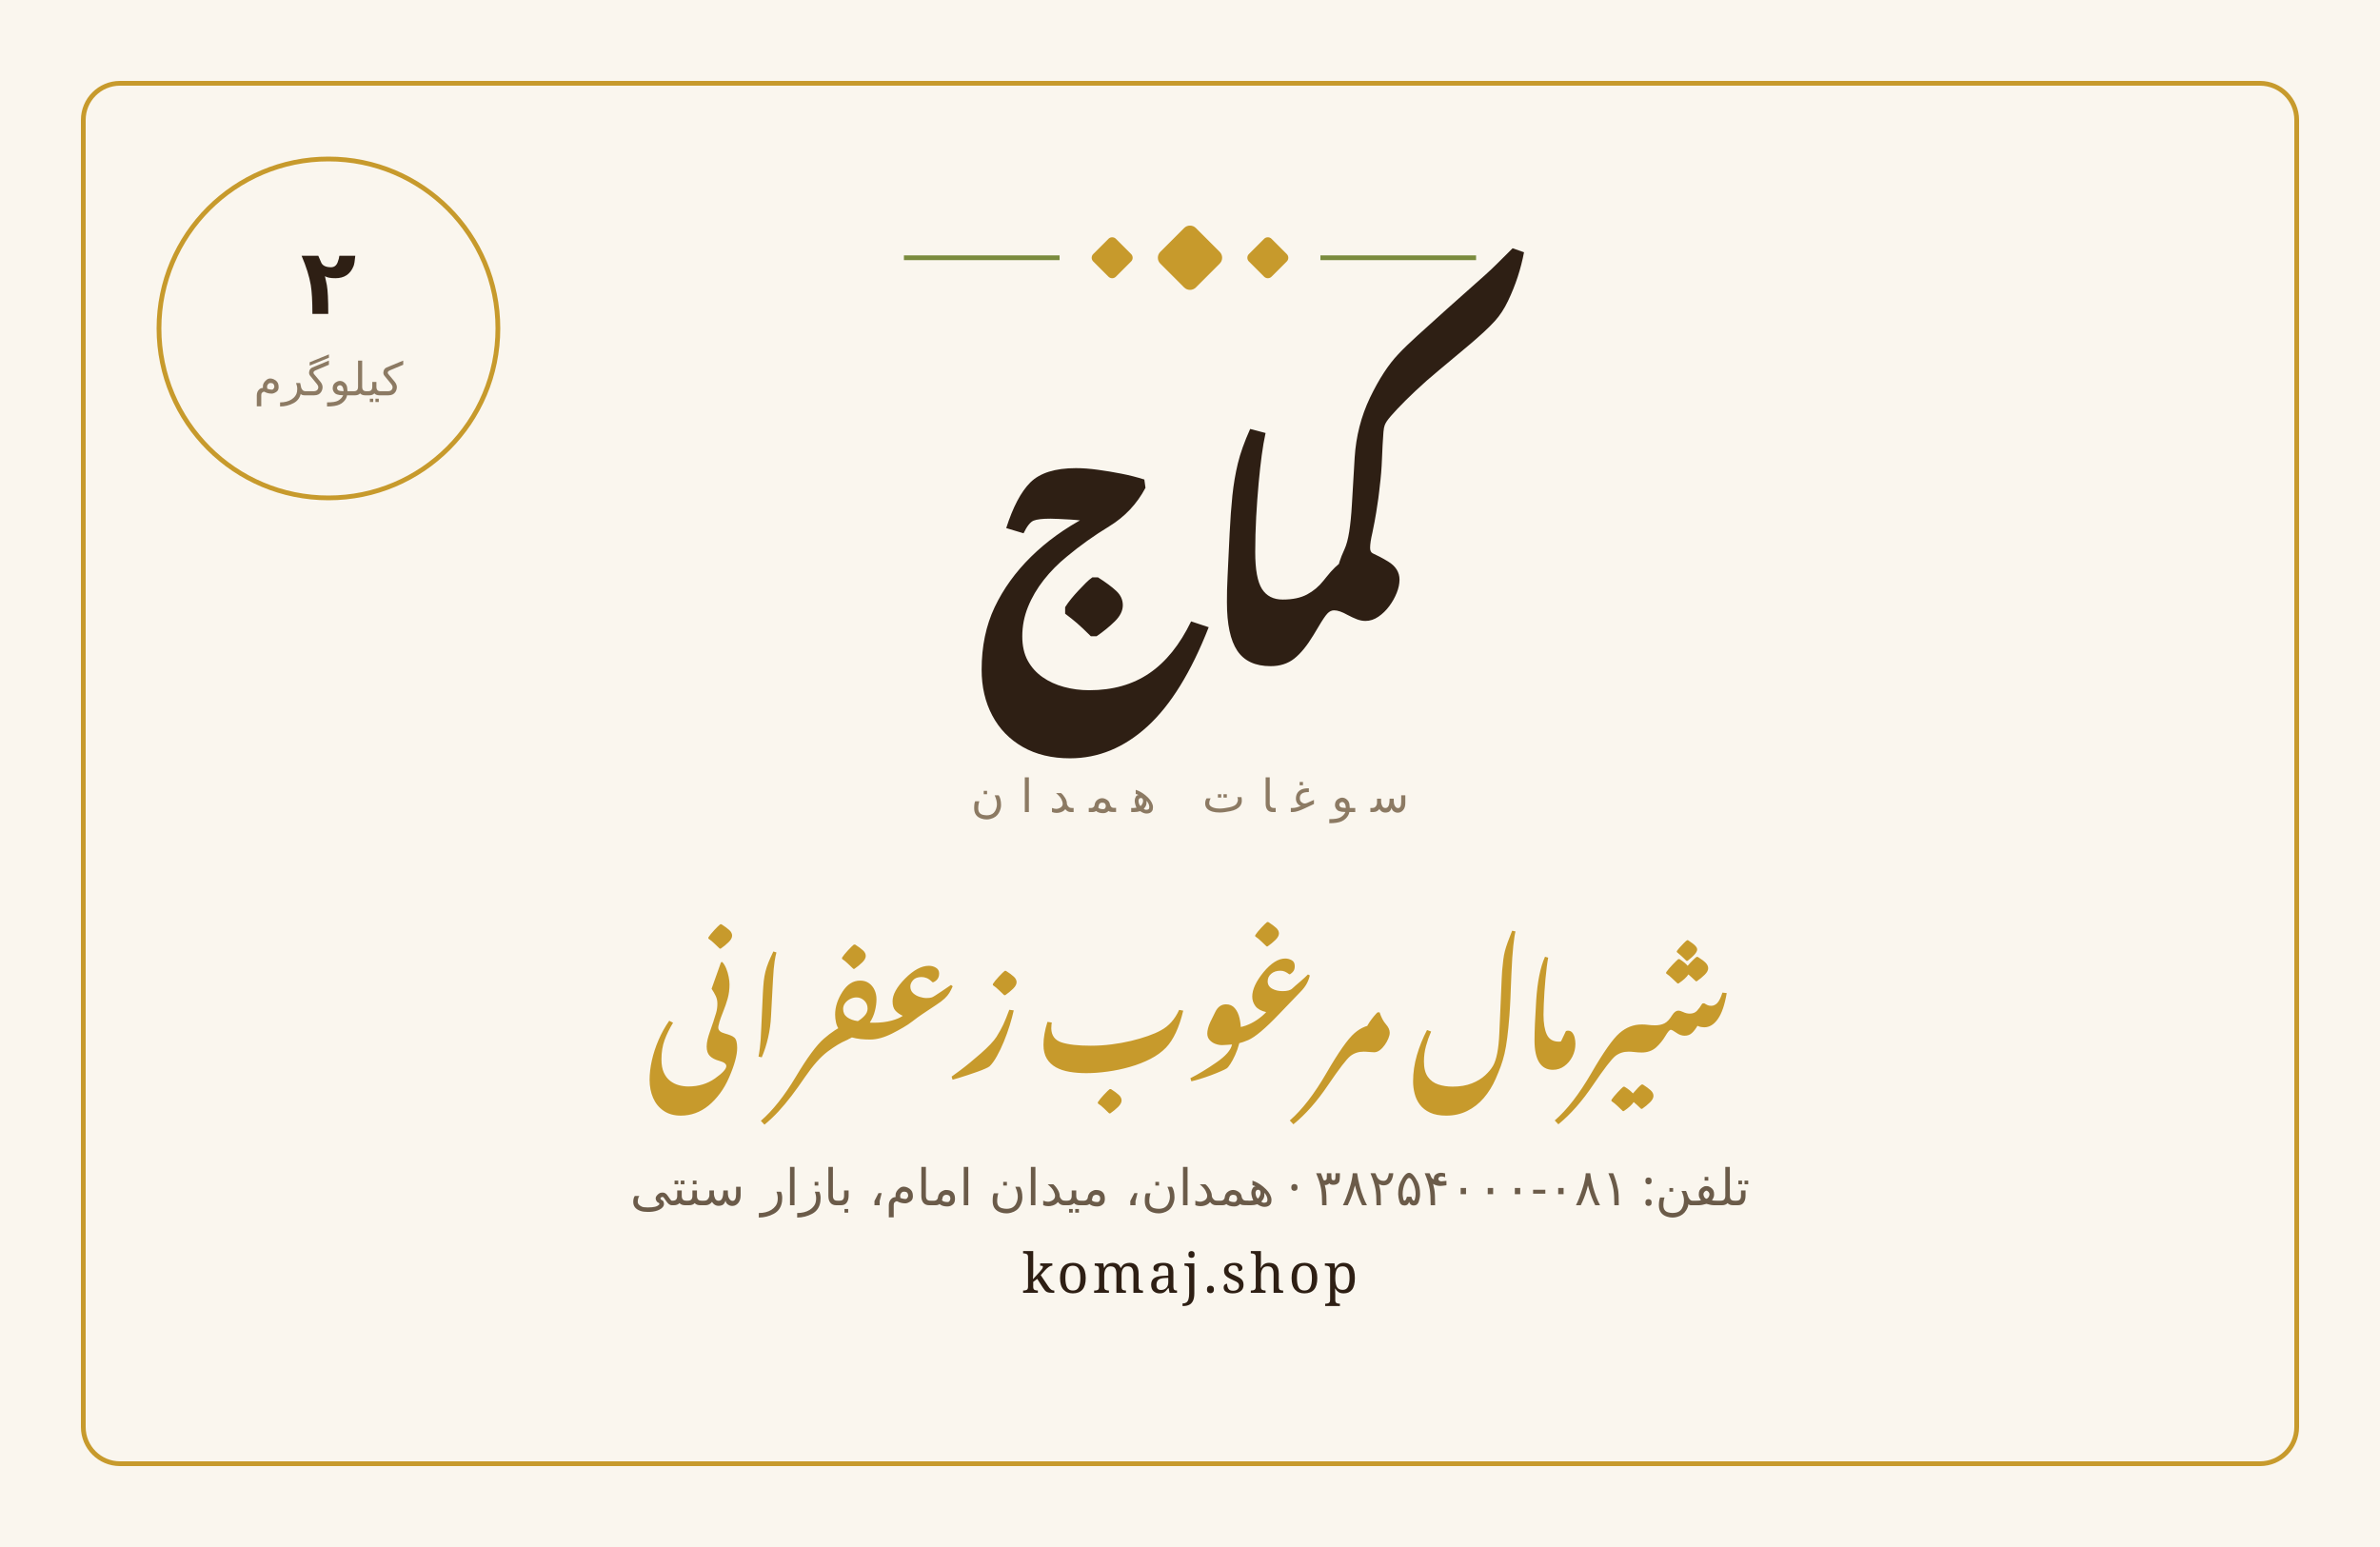
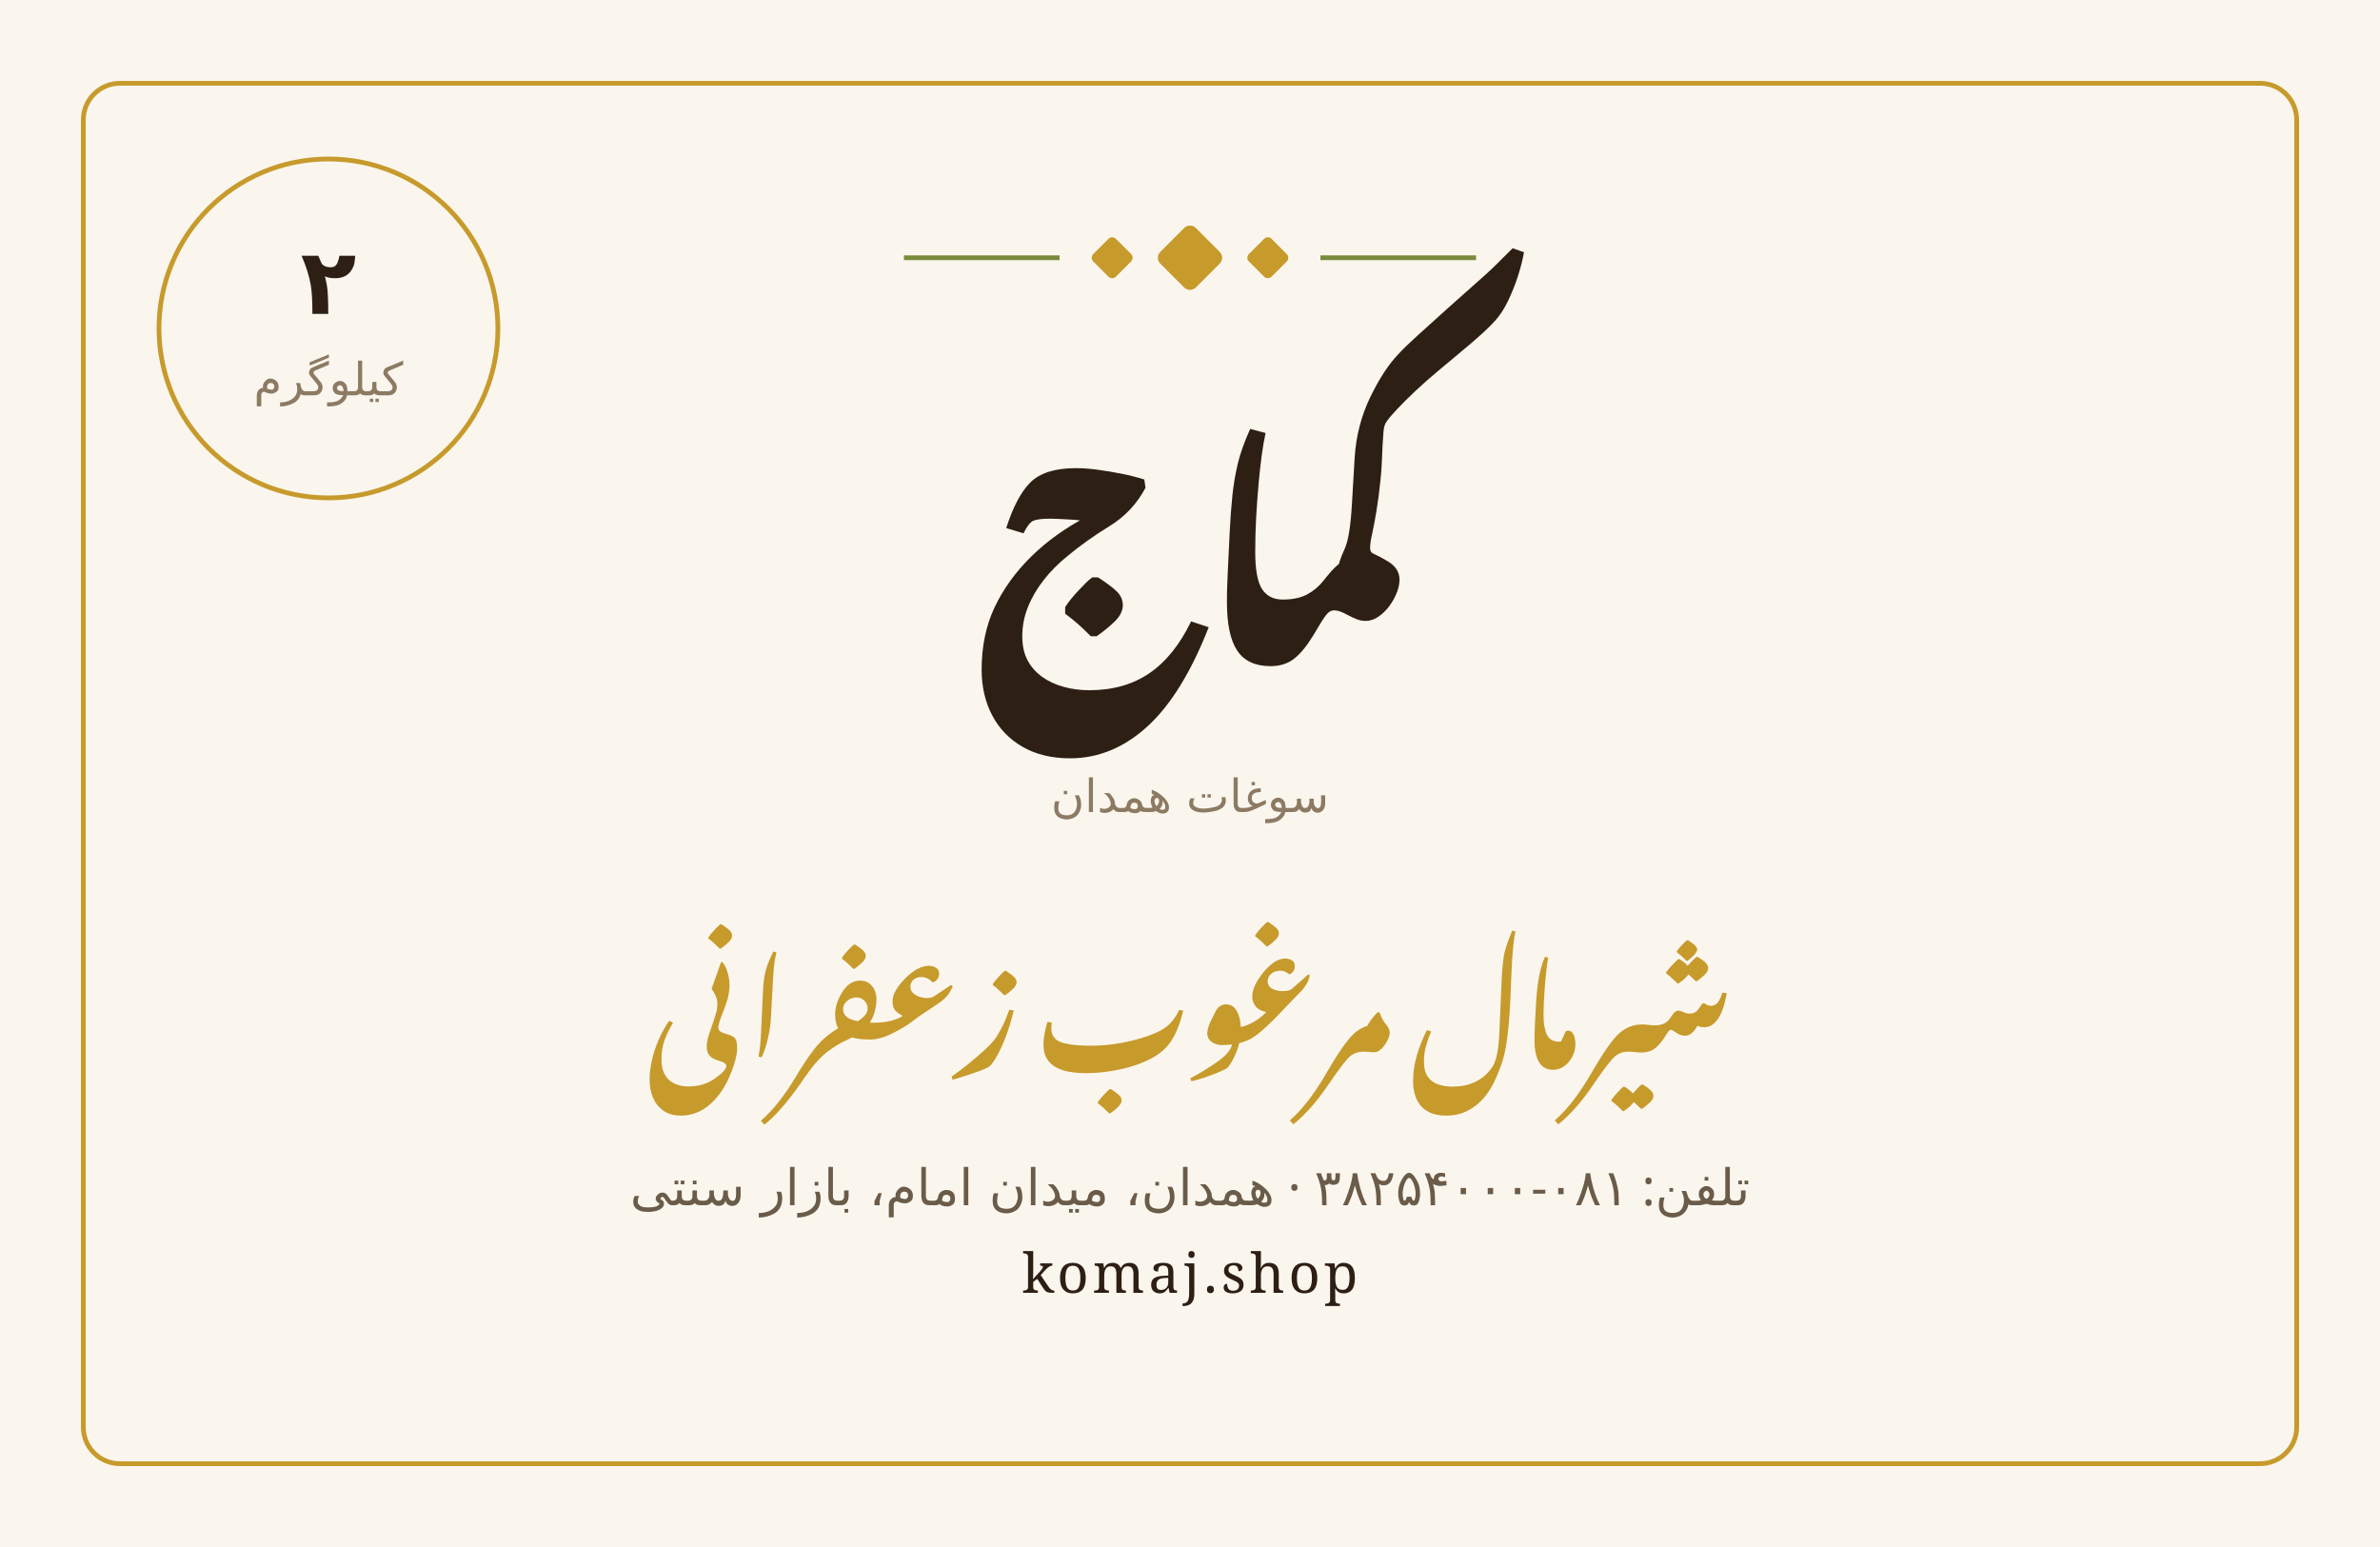
<svg xmlns="http://www.w3.org/2000/svg" width="400mm" height="260mm" viewBox="0 0 1000 650">
  <rect width="1000" height="650" fill="#FAF6EE" />
  <rect x="35.0" y="35.0" width="930.0" height="580.0" rx="15.4" fill="none" stroke="#C79A2C" stroke-width="2" />
  <rect x="379.8" y="107.3" width="65.4" height="2.0" fill="#7A8B3D" />
  <rect x="554.8" y="107.3" width="65.4" height="2.0" fill="#7A8B3D" />
  <rect x="-6.73" y="-6.73" width="13.46" height="13.46" fill="#C79A2C" rx="2.2" transform="translate(467.3,108.3) rotate(45)" />
  <rect x="-10.58" y="-10.58" width="21.15" height="21.15" fill="#C79A2C" rx="3.5" transform="translate(500.0,108.3) rotate(45)" />
  <rect x="-6.73" y="-6.73" width="13.46" height="13.46" fill="#C79A2C" rx="2.2" transform="translate(532.7,108.3) rotate(45)" />
  <text x="500.0" y="279.9" text-anchor="middle" font-family="'Noto Nastaliq Urdu', serif" font-size="103.8" fill="#2E1F14" font-weight="700" direction="rtl">کماج</text>
-   <text x="500.0" y="341.2" text-anchor="middle" font-family="'Vazirmatn', sans-serif" font-size="19.2" fill="#8C7A63" letter-spacing="6.73" direction="rtl">سوغات همدان</text>
+   <text x="500.0" y="341.2" text-anchor="middle" font-family="'Vazirmatn', sans-serif" font-size="19.2" fill="#8C7A63" direction="rtl">سوغات همدان</text>
  <text x="500.0" y="449.5" text-anchor="middle" font-family="'Noto Nastaliq Urdu', serif" font-size="51.9" fill="#C79A2C" direction="rtl">شیرمال مرغوب زعفرانی</text>
  <text x="500.0" y="506.4" text-anchor="middle" font-family="'Vazirmatn', sans-serif" font-size="21.2" fill="#6B5B49" direction="rtl">تلفن: ۰۸۱-۳۸۲۵۴۰۰۰ · همدان، میدان امام، بازار سنتی</text>
  <text x="500.0" y="543.2" text-anchor="middle" font-family="'Marcellus', serif" font-size="23.1" fill="#2E1F14" letter-spacing="1.62">komaj.shop</text>
  <circle cx="138.0" cy="138.0" r="71.2" fill="#FAF6EE" stroke="#C79A2C" stroke-width="2" />
  <text x="138.0" y="131.9" text-anchor="middle" font-family="'Vazirmatn', sans-serif" font-size="38.5" fill="#2E1F14" font-weight="800" direction="rtl">۲</text>
  <text x="138.0" y="166.1" text-anchor="middle" font-family="'Vazirmatn', sans-serif" font-size="19.2" fill="#8C7A63" direction="rtl">کیلوگرم</text>
</svg>
